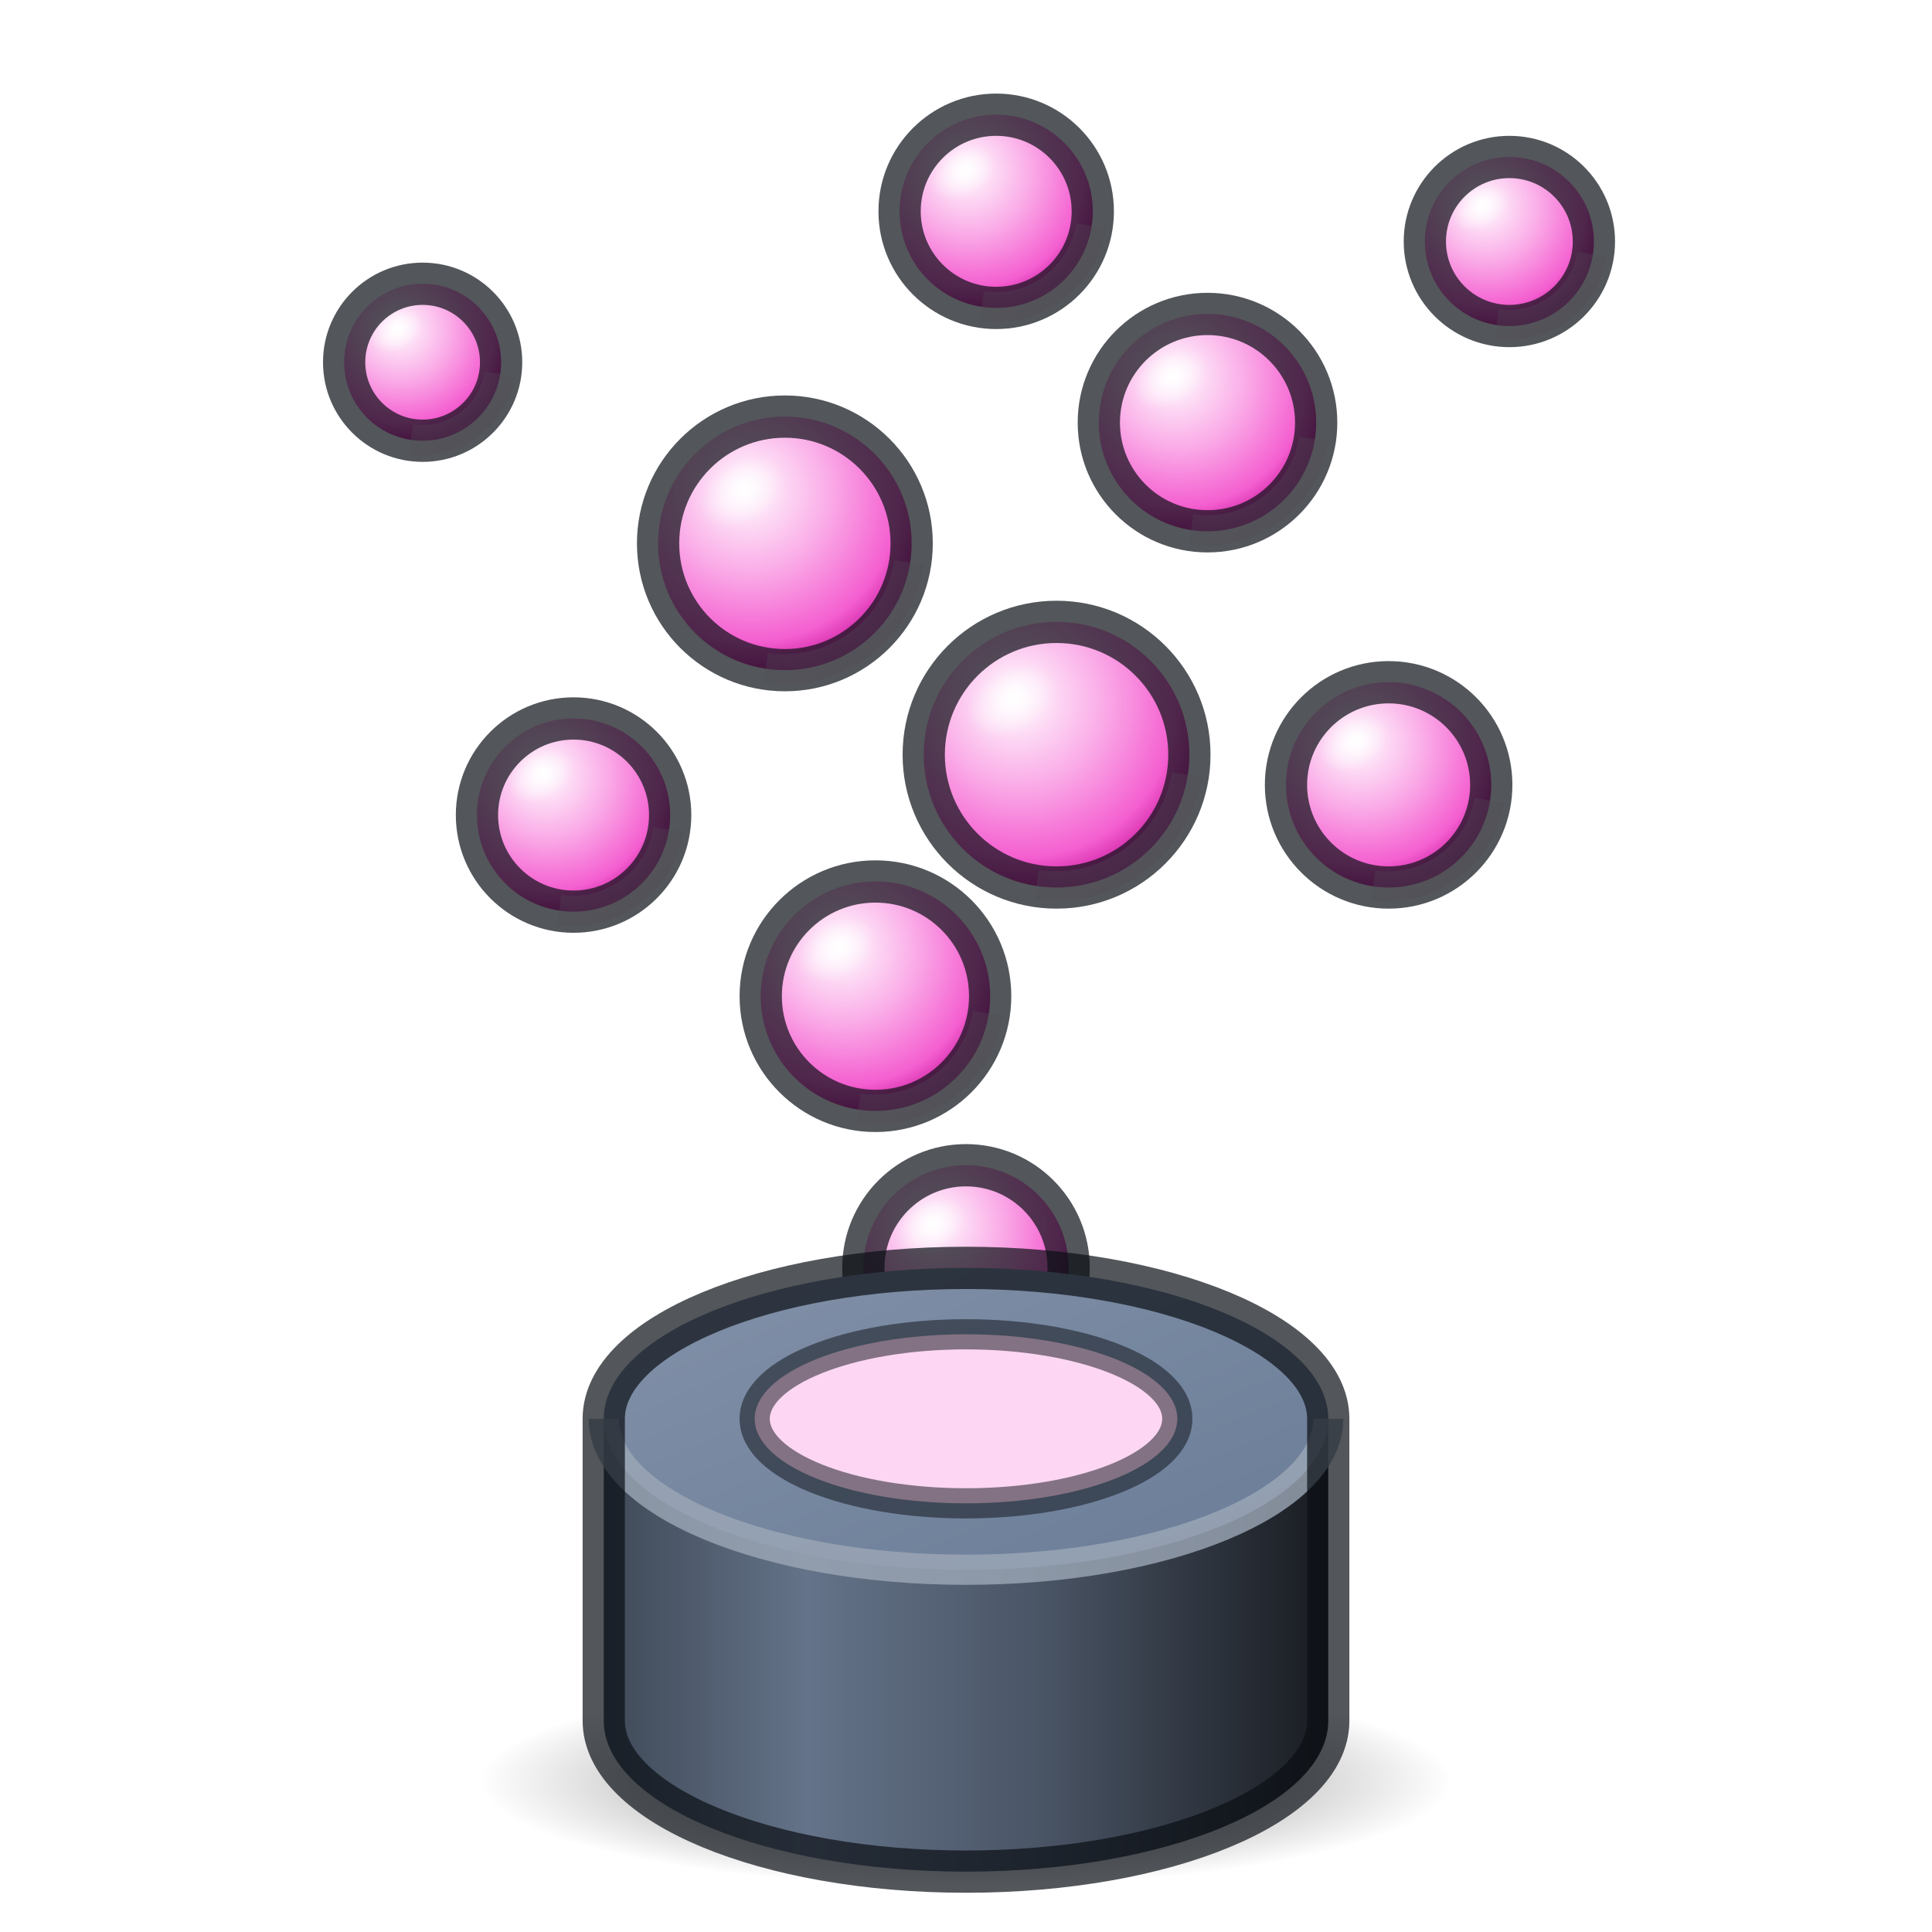
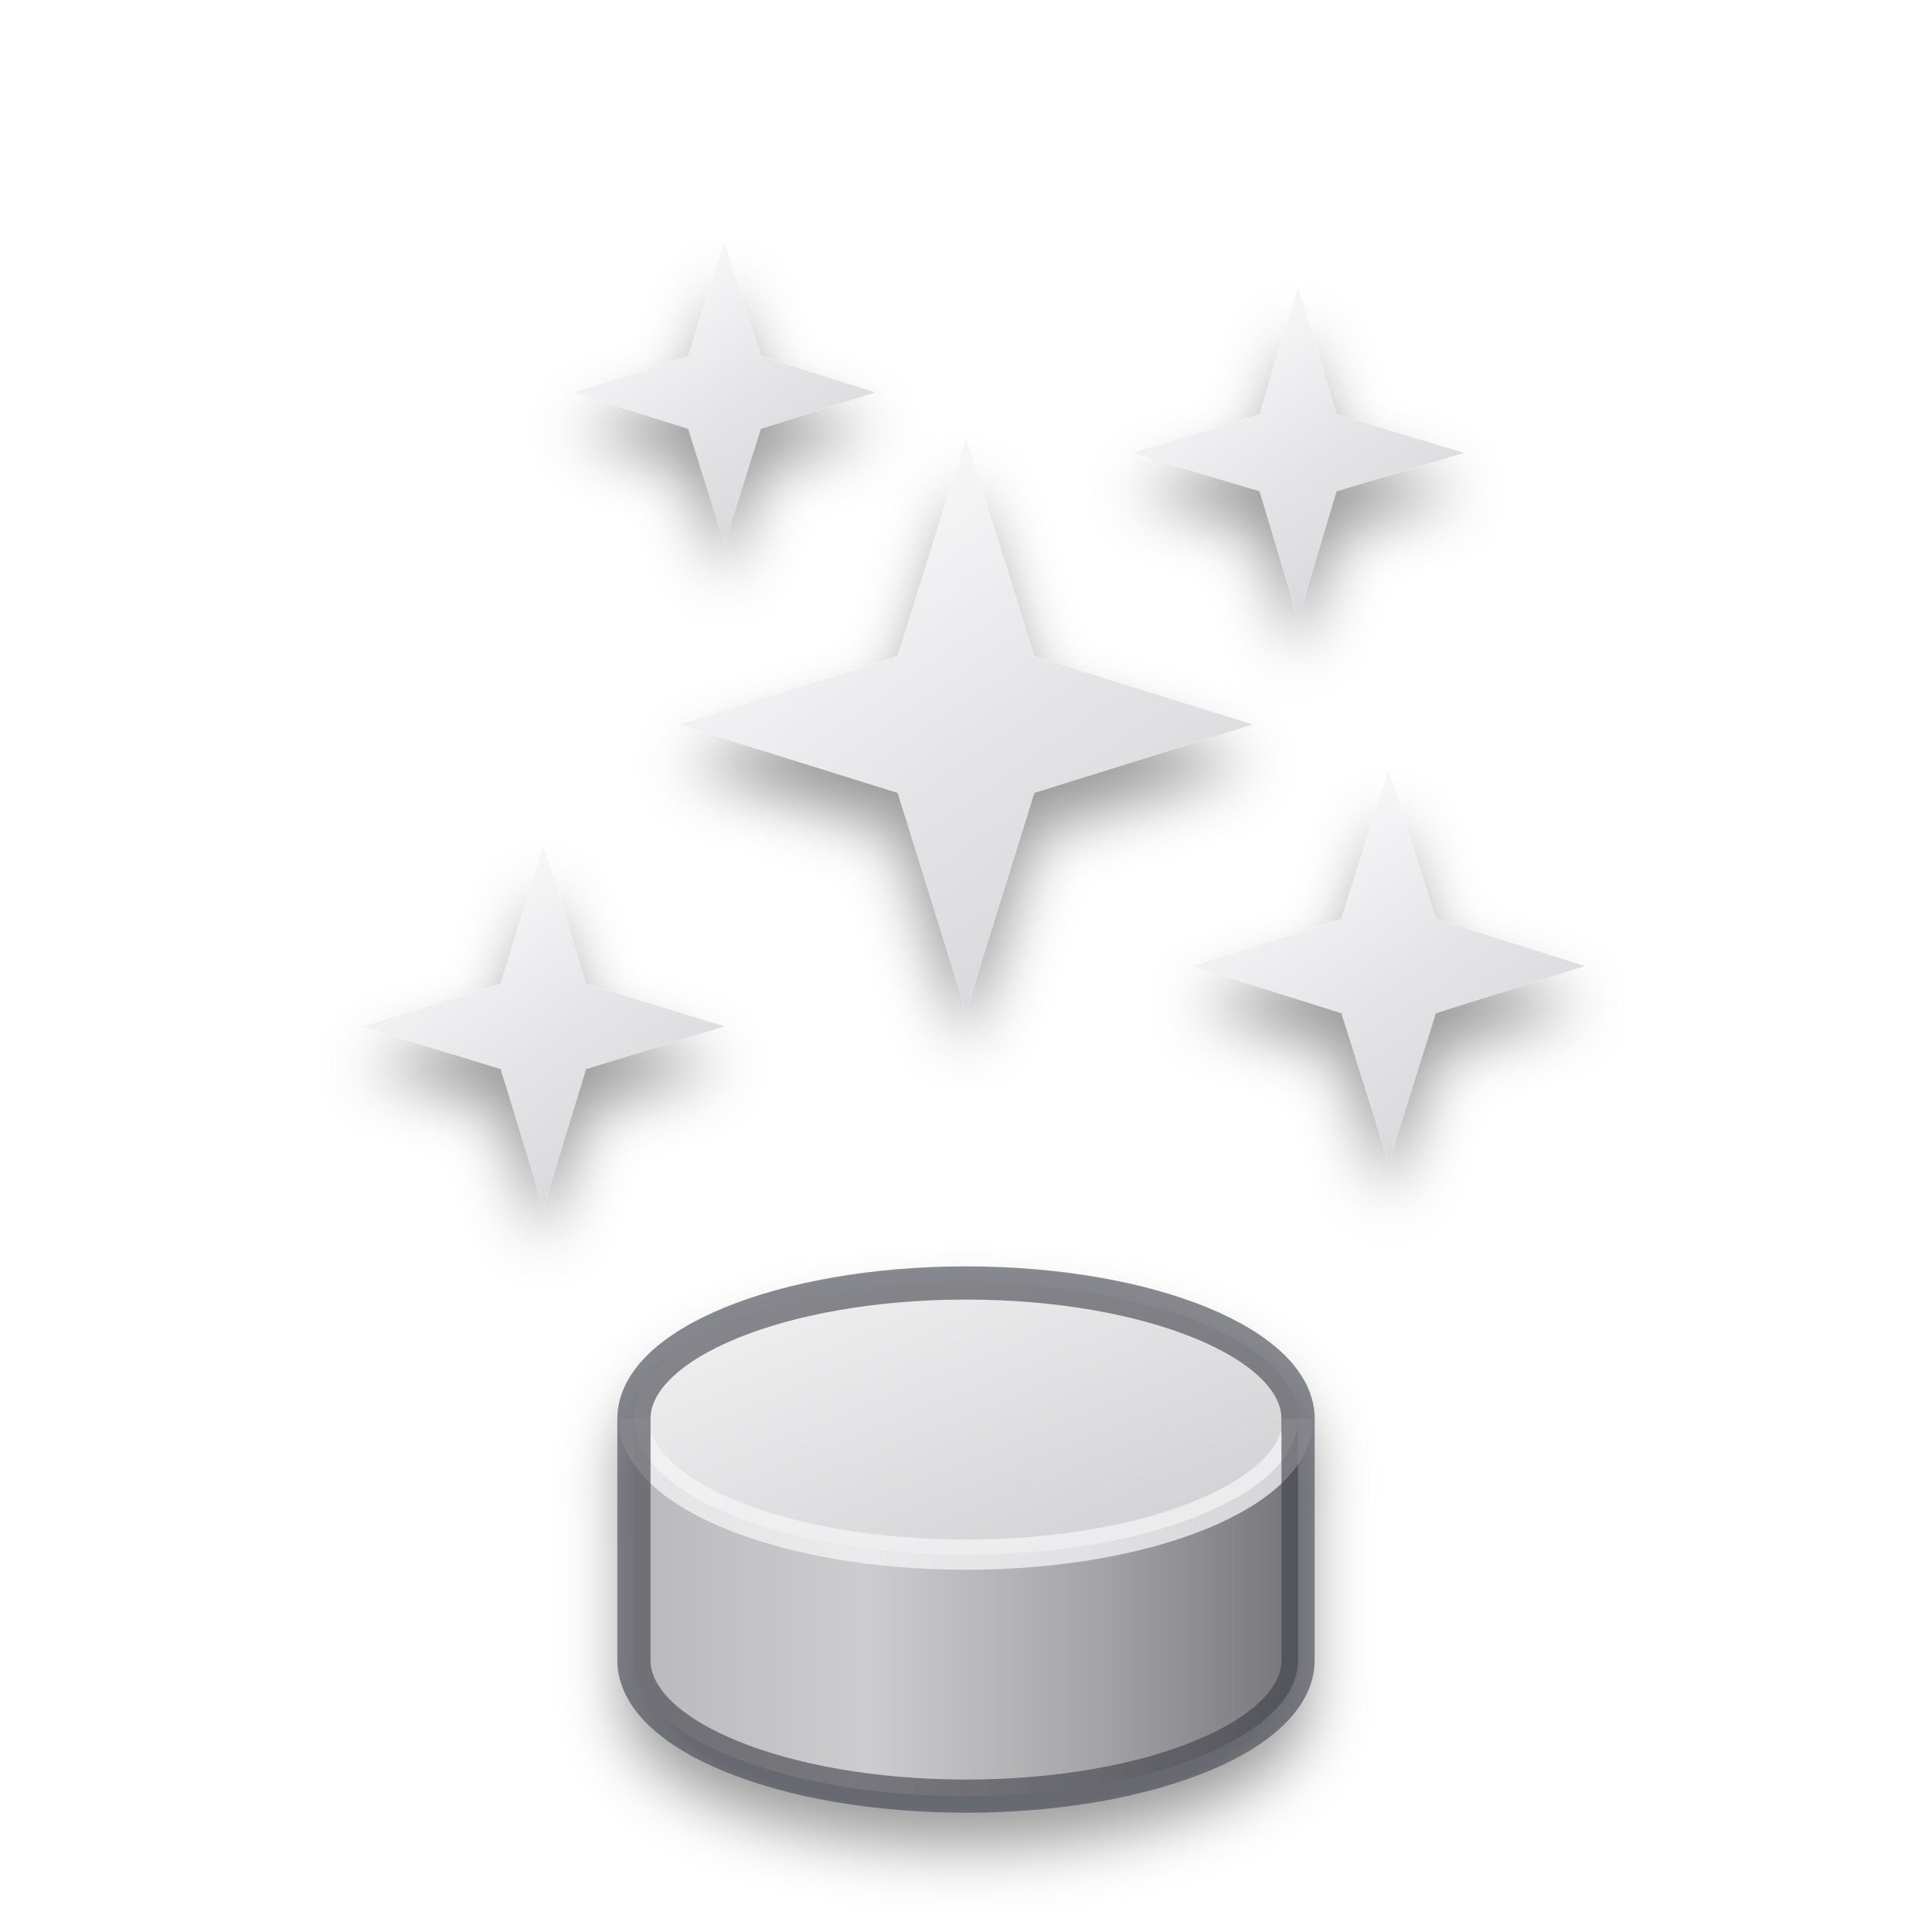
<svg xmlns="http://www.w3.org/2000/svg" viewBox="0 0 64 64" width="64" height="64">
  <defs>
-     <radialGradient id="r1" cx="0.5" cy="0.5" r="0.5" gradientUnits="objectBoundingBox">
-       <stop offset="0" stop-color="#000" stop-opacity="0.42" />
-       <stop offset="0.65" stop-color="#000" stop-opacity="0.189" />
-       <stop offset="1" stop-color="#000" stop-opacity="0" />
+     <linearGradient id="uv_bright" x1="0.15" y1="0" x2="0.85" y2="1">
+       <stop offset="0%" stop-color="#FFFFFF" />
+       <stop offset="55%" stop-color="#E4E4E7" />
+       <stop offset="100%" stop-color="#D4D4D8" />
+     </linearGradient>
+     <linearGradient id="uv_mid" x1="0" y1="0" x2="0" y2="1">
+       <stop offset="0%" stop-color="#E4E4E7" />
+       <stop offset="50%" stop-color="#D4D4D8" />
+       <stop offset="100%" stop-color="#A1A1AA" />
+     </linearGradient>
+     <linearGradient id="uv_slate" x1="0" y1="0" x2="0" y2="1">
+       <stop offset="0%" stop-color="#D4D4D8" />
+       <stop offset="100%" stop-color="#71717A" />
+     </linearGradient>
+     <linearGradient id="uv_dark" x1="0" y1="0" x2="0" y2="1">
+       <stop offset="0%" stop-color="#71717A" />
+       <stop offset="100%" stop-color="#3F3F46" />
+     </linearGradient>
+     <radialGradient id="uv_head_lit" cx="35%" cy="25%" r="72%">
+       <stop offset="0%" stop-color="#FFFFFF" />
+       <stop offset="55%" stop-color="#E4E4E7" />
+       <stop offset="100%" stop-color="#A1A1AA" />
    </radialGradient>
-     <radialGradient id="r2" cx="0.38" cy="0.32" r="0.72" fx="0.34" fy="0.28" gradientUnits="objectBoundingBox">
-       <stop offset="0" stop-color="#ffffff" />
-       <stop offset="0.45" stop-color="#faaae7" />
-       <stop offset="0.8" stop-color="#f45fd0" />
-       <stop offset="1" stop-color="#c41099" />
+     <radialGradient id="uv_sphere" cx="35%" cy="30%" r="68%">
+       <stop offset="0%" stop-color="#FFFFFF" />
+       <stop offset="48%" stop-color="#D4D4D8" />
+       <stop offset="100%" stop-color="#71717A" />
    </radialGradient>
-     <linearGradient id="l3" x1="0" y1="0" x2="1" y2="1" gradientUnits="objectBoundingBox">
-       <stop offset="0" stop-color="#fff" stop-opacity="0" />
-       <stop offset="1" stop-color="#fcd6f3" stop-opacity="0.55" />
+     <linearGradient id="card_bg" x1="0" y1="0" x2="0" y2="1">
+       <stop offset="0%" stop-color="#27272A" />
+       <stop offset="65%" stop-color="#1C1C1F" />
+       <stop offset="100%" stop-color="#141417" />
    </linearGradient>
-     <radialGradient id="r4" cx="0.5" cy="0.5" r="0.5" gradientUnits="objectBoundingBox">
-       <stop offset="0" stop-color="#fff" stop-opacity="0.76" />
-       <stop offset="1" stop-color="#fff" stop-opacity="0" />
+     <radialGradient id="card_floor" cx="50%" cy="78%" r="42%">
+       <stop offset="0%" stop-color="#000000" stop-opacity="0.55" />
+       <stop offset="100%" stop-color="#000000" stop-opacity="0" />
    </radialGradient>
-     <radialGradient id="r5" cx="0.38" cy="0.32" r="0.72" fx="0.34" fy="0.28" gradientUnits="objectBoundingBox">
-       <stop offset="0" stop-color="#ffffff" />
-       <stop offset="0.45" stop-color="#faaae7" />
-       <stop offset="0.8" stop-color="#f45fd0" />
-       <stop offset="1" stop-color="#c41099" />
-     </radialGradient>
-     <linearGradient id="l6" x1="0" y1="0" x2="1" y2="1" gradientUnits="objectBoundingBox">
-       <stop offset="0" stop-color="#fff" stop-opacity="0" />
-       <stop offset="1" stop-color="#fcd6f3" stop-opacity="0.55" />
+     <filter id="soft_drop" x="-12%" y="-12%" width="124%" height="124%">
+       <feDropShadow dx="0" dy="1.3" stdDeviation="1.0" flood-color="#000000" flood-opacity="0.40" />
+     </filter>
+     <linearGradient id="l1" x1="0" y1="0" x2="1" y2="0" gradientUnits="objectBoundingBox">
+       <stop offset="0" stop-color="#b9b9bb" />
+       <stop offset="0.35" stop-color="#cdcdcf" />
+       <stop offset="0.7" stop-color="#a4a4a7" />
+       <stop offset="1" stop-color="#75757a" />
    </linearGradient>
-     <radialGradient id="r7" cx="0.5" cy="0.5" r="0.5" gradientUnits="objectBoundingBox">
-       <stop offset="0" stop-color="#fff" stop-opacity="0.76" />
-       <stop offset="1" stop-color="#fff" stop-opacity="0" />
-     </radialGradient>
-     <radialGradient id="r8" cx="0.38" cy="0.32" r="0.72" fx="0.34" fy="0.28" gradientUnits="objectBoundingBox">
-       <stop offset="0" stop-color="#ffffff" />
-       <stop offset="0.45" stop-color="#faaae7" />
-       <stop offset="0.8" stop-color="#f45fd0" />
-       <stop offset="1" stop-color="#c41099" />
-     </radialGradient>
-     <linearGradient id="l9" x1="0" y1="0" x2="1" y2="1" gradientUnits="objectBoundingBox">
-       <stop offset="0" stop-color="#fff" stop-opacity="0" />
-       <stop offset="1" stop-color="#fcd6f3" stop-opacity="0.55" />
-     </linearGradient>
-     <radialGradient id="r10" cx="0.5" cy="0.5" r="0.5" gradientUnits="objectBoundingBox">
-       <stop offset="0" stop-color="#fff" stop-opacity="0.76" />
-       <stop offset="1" stop-color="#fff" stop-opacity="0" />
-     </radialGradient>
-     <radialGradient id="r11" cx="0.38" cy="0.32" r="0.72" fx="0.34" fy="0.28" gradientUnits="objectBoundingBox">
-       <stop offset="0" stop-color="#ffffff" />
-       <stop offset="0.45" stop-color="#faaae7" />
-       <stop offset="0.8" stop-color="#f45fd0" />
-       <stop offset="1" stop-color="#c41099" />
-     </radialGradient>
-     <linearGradient id="l12" x1="0" y1="0" x2="1" y2="1" gradientUnits="objectBoundingBox">
-       <stop offset="0" stop-color="#fff" stop-opacity="0" />
-       <stop offset="1" stop-color="#fcd6f3" stop-opacity="0.55" />
-     </linearGradient>
-     <radialGradient id="r13" cx="0.5" cy="0.5" r="0.5" gradientUnits="objectBoundingBox">
-       <stop offset="0" stop-color="#fff" stop-opacity="0.76" />
-       <stop offset="1" stop-color="#fff" stop-opacity="0" />
-     </radialGradient>
-     <radialGradient id="r14" cx="0.38" cy="0.32" r="0.72" fx="0.34" fy="0.28" gradientUnits="objectBoundingBox">
-       <stop offset="0" stop-color="#ffffff" />
-       <stop offset="0.45" stop-color="#faaae7" />
-       <stop offset="0.8" stop-color="#f45fd0" />
-       <stop offset="1" stop-color="#c41099" />
-     </radialGradient>
-     <linearGradient id="l15" x1="0" y1="0" x2="1" y2="1" gradientUnits="objectBoundingBox">
-       <stop offset="0" stop-color="#fff" stop-opacity="0" />
-       <stop offset="1" stop-color="#fcd6f3" stop-opacity="0.55" />
-     </linearGradient>
-     <radialGradient id="r16" cx="0.5" cy="0.5" r="0.5" gradientUnits="objectBoundingBox">
-       <stop offset="0" stop-color="#fff" stop-opacity="0.76" />
-       <stop offset="1" stop-color="#fff" stop-opacity="0" />
-     </radialGradient>
-     <radialGradient id="r17" cx="0.38" cy="0.32" r="0.72" fx="0.34" fy="0.28" gradientUnits="objectBoundingBox">
-       <stop offset="0" stop-color="#ffffff" />
-       <stop offset="0.45" stop-color="#faaae7" />
-       <stop offset="0.8" stop-color="#f45fd0" />
-       <stop offset="1" stop-color="#c41099" />
-     </radialGradient>
-     <linearGradient id="l18" x1="0" y1="0" x2="1" y2="1" gradientUnits="objectBoundingBox">
-       <stop offset="0" stop-color="#fff" stop-opacity="0" />
-       <stop offset="1" stop-color="#fcd6f3" stop-opacity="0.55" />
-     </linearGradient>
-     <radialGradient id="r19" cx="0.5" cy="0.5" r="0.5" gradientUnits="objectBoundingBox">
-       <stop offset="0" stop-color="#fff" stop-opacity="0.76" />
-       <stop offset="1" stop-color="#fff" stop-opacity="0" />
-     </radialGradient>
-     <radialGradient id="r20" cx="0.38" cy="0.32" r="0.72" fx="0.34" fy="0.28" gradientUnits="objectBoundingBox">
-       <stop offset="0" stop-color="#ffffff" />
-       <stop offset="0.45" stop-color="#faaae7" />
-       <stop offset="0.8" stop-color="#f45fd0" />
-       <stop offset="1" stop-color="#c41099" />
-     </radialGradient>
-     <linearGradient id="l21" x1="0" y1="0" x2="1" y2="1" gradientUnits="objectBoundingBox">
-       <stop offset="0" stop-color="#fff" stop-opacity="0" />
-       <stop offset="1" stop-color="#fcd6f3" stop-opacity="0.55" />
-     </linearGradient>
-     <radialGradient id="r22" cx="0.5" cy="0.5" r="0.5" gradientUnits="objectBoundingBox">
-       <stop offset="0" stop-color="#fff" stop-opacity="0.76" />
-       <stop offset="1" stop-color="#fff" stop-opacity="0" />
-     </radialGradient>
-     <radialGradient id="r23" cx="0.38" cy="0.32" r="0.72" fx="0.34" fy="0.28" gradientUnits="objectBoundingBox">
-       <stop offset="0" stop-color="#ffffff" />
-       <stop offset="0.45" stop-color="#faaae7" />
-       <stop offset="0.8" stop-color="#f45fd0" />
-       <stop offset="1" stop-color="#c41099" />
-     </radialGradient>
-     <linearGradient id="l24" x1="0" y1="0" x2="1" y2="1" gradientUnits="objectBoundingBox">
-       <stop offset="0" stop-color="#fff" stop-opacity="0" />
-       <stop offset="1" stop-color="#fcd6f3" stop-opacity="0.55" />
-     </linearGradient>
-     <radialGradient id="r25" cx="0.5" cy="0.5" r="0.5" gradientUnits="objectBoundingBox">
-       <stop offset="0" stop-color="#fff" stop-opacity="0.76" />
-       <stop offset="1" stop-color="#fff" stop-opacity="0" />
-     </radialGradient>
-     <radialGradient id="r26" cx="0.38" cy="0.32" r="0.72" fx="0.34" fy="0.28" gradientUnits="objectBoundingBox">
-       <stop offset="0" stop-color="#ffffff" />
-       <stop offset="0.45" stop-color="#faaae7" />
-       <stop offset="0.8" stop-color="#f45fd0" />
-       <stop offset="1" stop-color="#c41099" />
-     </radialGradient>
-     <linearGradient id="l27" x1="0" y1="0" x2="1" y2="1" gradientUnits="objectBoundingBox">
-       <stop offset="0" stop-color="#fff" stop-opacity="0" />
-       <stop offset="1" stop-color="#fcd6f3" stop-opacity="0.55" />
-     </linearGradient>
-     <radialGradient id="r28" cx="0.5" cy="0.5" r="0.5" gradientUnits="objectBoundingBox">
-       <stop offset="0" stop-color="#fff" stop-opacity="0.76" />
-       <stop offset="1" stop-color="#fff" stop-opacity="0" />
-     </radialGradient>
-     <radialGradient id="r29" cx="0.38" cy="0.32" r="0.72" fx="0.34" fy="0.28" gradientUnits="objectBoundingBox">
-       <stop offset="0" stop-color="#ffffff" />
-       <stop offset="0.45" stop-color="#faaae7" />
-       <stop offset="0.8" stop-color="#f45fd0" />
-       <stop offset="1" stop-color="#c41099" />
-     </radialGradient>
-     <linearGradient id="l30" x1="0" y1="0" x2="1" y2="1" gradientUnits="objectBoundingBox">
-       <stop offset="0" stop-color="#fff" stop-opacity="0" />
-       <stop offset="1" stop-color="#fcd6f3" stop-opacity="0.55" />
-     </linearGradient>
-     <radialGradient id="r31" cx="0.5" cy="0.5" r="0.5" gradientUnits="objectBoundingBox">
-       <stop offset="0" stop-color="#fff" stop-opacity="0.76" />
-       <stop offset="1" stop-color="#fff" stop-opacity="0" />
-     </radialGradient>
-     <linearGradient id="l32" x1="0" y1="0" x2="1" y2="0" gradientUnits="objectBoundingBox">
-       <stop offset="0" stop-color="#3f4957" />
-       <stop offset="0.28" stop-color="#647389" />
-       <stop offset="0.6" stop-color="#4a5566" />
-       <stop offset="1" stop-color="#191c21" />
-     </linearGradient>
-     <linearGradient id="l33" x1="0" y1="0" x2="1" y2="1" gradientUnits="objectBoundingBox">
-       <stop offset="0" stop-color="#8291a8" />
-       <stop offset="1" stop-color="#6a7c97" />
+     <linearGradient id="l2" x1="0" y1="0" x2="1" y2="1" gradientUnits="objectBoundingBox">
+       <stop offset="0" stop-color="#f4f4f5" />
+       <stop offset="1" stop-color="#cdcdcf" />
    </linearGradient>
  </defs>
-   <ellipse cx="32" cy="59" rx="16" ry="3.5" fill="url(#r1)" />
-   <circle cx="32" cy="42" r="3.4" fill="url(#r2)" />
-   <path d="M 31.49 45.33 A 3.4 3.4 0 0 0 35.33 42.51" fill="none" stroke="url(#l3)" stroke-width="1.00" />
-   <ellipse cx="30.84" cy="40.64" rx="1.22" ry="0.82" fill="url(#r4)" transform="rotate(-30 30.84 40.64)" />
-   <circle cx="32" cy="42" r="3.4" fill="none" stroke="#0b0f15" stroke-opacity="0.7" stroke-width="1.4" />
-   <circle cx="29" cy="33" r="3.8" fill="url(#r5)" />
-   <path d="M 28.43 36.72 A 3.8 3.8 0 0 0 32.72 33.57" fill="none" stroke="url(#l6)" stroke-width="1.00" />
-   <ellipse cx="27.71" cy="31.48" rx="1.37" ry="0.91" fill="url(#r7)" transform="rotate(-30 27.71 31.48)" />
-   <circle cx="29" cy="33" r="3.8" fill="none" stroke="#0b0f15" stroke-opacity="0.7" stroke-width="1.4" />
-   <circle cx="35" cy="25" r="4.4" fill="url(#r8)" />
-   <path d="M 34.34 29.31 A 4.4 4.4 0 0 0 39.31 25.66" fill="none" stroke="url(#l9)" stroke-width="1.00" />
-   <ellipse cx="33.50" cy="23.24" rx="1.58" ry="1.06" fill="url(#r10)" transform="rotate(-30 33.50 23.24)" />
-   <circle cx="35" cy="25" r="4.4" fill="none" stroke="#0b0f15" stroke-opacity="0.7" stroke-width="1.4" />
-   <circle cx="26" cy="18" r="4.2" fill="url(#r11)" />
-   <path d="M 25.37 22.12 A 4.2 4.2 0 0 0 30.12 18.63" fill="none" stroke="url(#l12)" stroke-width="1.00" />
-   <ellipse cx="24.57" cy="16.32" rx="1.51" ry="1.01" fill="url(#r13)" transform="rotate(-30 24.57 16.32)" />
-   <circle cx="26" cy="18" r="4.2" fill="none" stroke="#0b0f15" stroke-opacity="0.7" stroke-width="1.4" />
-   <circle cx="40" cy="14" r="3.6" fill="url(#r14)" />
-   <path d="M 39.46 17.53 A 3.6 3.6 0 0 0 43.53 14.54" fill="none" stroke="url(#l15)" stroke-width="1.00" />
-   <ellipse cx="38.78" cy="12.56" rx="1.30" ry="0.86" fill="url(#r16)" transform="rotate(-30 38.78 12.56)" />
-   <circle cx="40" cy="14" r="3.6" fill="none" stroke="#0b0f15" stroke-opacity="0.7" stroke-width="1.4" />
-   <circle cx="19" cy="27" r="3.2" fill="url(#r17)" />
-   <path d="M 18.52 30.14 A 3.2 3.2 0 0 0 22.14 27.48" fill="none" stroke="url(#l18)" stroke-width="1.00" />
-   <ellipse cx="17.91" cy="25.72" rx="1.15" ry="0.77" fill="url(#r19)" transform="rotate(-30 17.91 25.72)" />
-   <circle cx="19" cy="27" r="3.2" fill="none" stroke="#0b0f15" stroke-opacity="0.7" stroke-width="1.4" />
-   <circle cx="46" cy="26" r="3.4" fill="url(#r20)" />
-   <path d="M 45.49 29.33 A 3.4 3.4 0 0 0 49.33 26.51" fill="none" stroke="url(#l21)" stroke-width="1.00" />
-   <ellipse cx="44.84" cy="24.64" rx="1.22" ry="0.82" fill="url(#r22)" transform="rotate(-30 44.84 24.64)" />
-   <circle cx="46" cy="26" r="3.4" fill="none" stroke="#0b0f15" stroke-opacity="0.7" stroke-width="1.4" />
-   <circle cx="14" cy="12" r="2.6" fill="url(#r23)" />
-   <path d="M 13.61 14.55 A 2.6 2.6 0 0 0 16.55 12.39" fill="none" stroke="url(#l24)" stroke-width="1.00" />
-   <ellipse cx="13.12" cy="10.96" rx="0.94" ry="0.62" fill="url(#r25)" transform="rotate(-30 13.12 10.96)" />
-   <circle cx="14" cy="12" r="2.6" fill="none" stroke="#0b0f15" stroke-opacity="0.7" stroke-width="1.4" />
-   <circle cx="50" cy="8" r="2.8" fill="url(#r26)" />
-   <path d="M 49.58 10.74 A 2.8 2.8 0 0 0 52.74 8.42" fill="none" stroke="url(#l27)" stroke-width="1.00" />
-   <ellipse cx="49.05" cy="6.88" rx="1.01" ry="0.67" fill="url(#r28)" transform="rotate(-30 49.05 6.88)" />
-   <circle cx="50" cy="8" r="2.8" fill="none" stroke="#0b0f15" stroke-opacity="0.7" stroke-width="1.4" />
-   <circle cx="33" cy="7" r="3.2" fill="url(#r29)" />
-   <path d="M 32.52 10.14 A 3.2 3.2 0 0 0 36.14 7.48" fill="none" stroke="url(#l30)" stroke-width="1.00" />
-   <ellipse cx="31.91" cy="5.72" rx="1.15" ry="0.77" fill="url(#r31)" transform="rotate(-30 31.91 5.72)" />
-   <circle cx="33" cy="7" r="3.2" fill="none" stroke="#0b0f15" stroke-opacity="0.7" stroke-width="1.4" />
-   <path d="M 20 47 L 20 57 A 12 5 0 0 0 44 57 L 44 47 Z" fill="url(#l32)" />
-   <ellipse cx="32" cy="47" rx="12" ry="5" fill="url(#l33)" />
-   <path d="M 20 47 A 12 5 0 0 0 44 47" fill="none" stroke="#9ca7b7" stroke-opacity="0.8" stroke-width="1" />
-   <path d="M 20 47 A 12 5 0 0 1 44 47 L 44 57 A 12 5 0 0 1 20 57 Z" fill="none" stroke="#0b0f15" stroke-opacity="0.7" stroke-width="1.4" stroke-linejoin="round" />
-   <ellipse cx="32" cy="47" rx="7" ry="2.8" fill="#fcd6f3" stroke="#0b0f15" stroke-opacity="0.5" stroke-width="1" />
+   <g filter="url(#soft_drop)">
+     <path d="M 21 47 L 21 55 A 11 4.5 0 0 0 43 55 L 43 47 Z" fill="url(#l1)" />
+     <ellipse cx="32" cy="47" rx="11" ry="4.5" fill="url(#l2)" />
+     <path d="M 21 47 A 11 4.5 0 0 0 43 47" fill="none" stroke="#f4f4f5" stroke-opacity="0.75" stroke-width="1" />
+     <path d="M 21 47 A 11 4.5 0 0 1 43 47 L 43 55 A 11 4.5 0 0 1 21 55 Z" fill="none" stroke="#3f3f46" stroke-opacity="0.6" stroke-width="1.1" stroke-linejoin="round" />
+     <polygon points="32.00,14.50 34.26,21.74 41.50,24.00 34.26,26.26 32.00,33.50 29.74,26.26 22.50,24.00 29.74,21.74" fill="url(#uv_bright)" />
+     <polygon points="18.00,28.00 19.41,32.59 24.00,34.00 19.41,35.41 18.00,40.00 16.59,35.41 12.00,34.00 16.59,32.59" fill="url(#uv_bright)" />
+     <polygon points="46.00,25.50 47.56,30.44 52.50,32.00 47.56,33.56 46.00,38.50 44.44,33.56 39.50,32.00 44.44,30.44" fill="url(#uv_bright)" />
+     <polygon points="24.00,8.00 25.20,11.80 29.00,13.00 25.20,14.20 24.00,18.00 22.80,14.20 19.00,13.00 22.80,11.80" fill="url(#uv_bright)" />
+     <polygon points="43.00,9.50 44.27,13.73 48.50,15.00 44.27,16.27 43.00,20.50 41.73,16.27 37.50,15.00 41.73,13.73" fill="url(#uv_bright)" />
+   </g>
</svg>
